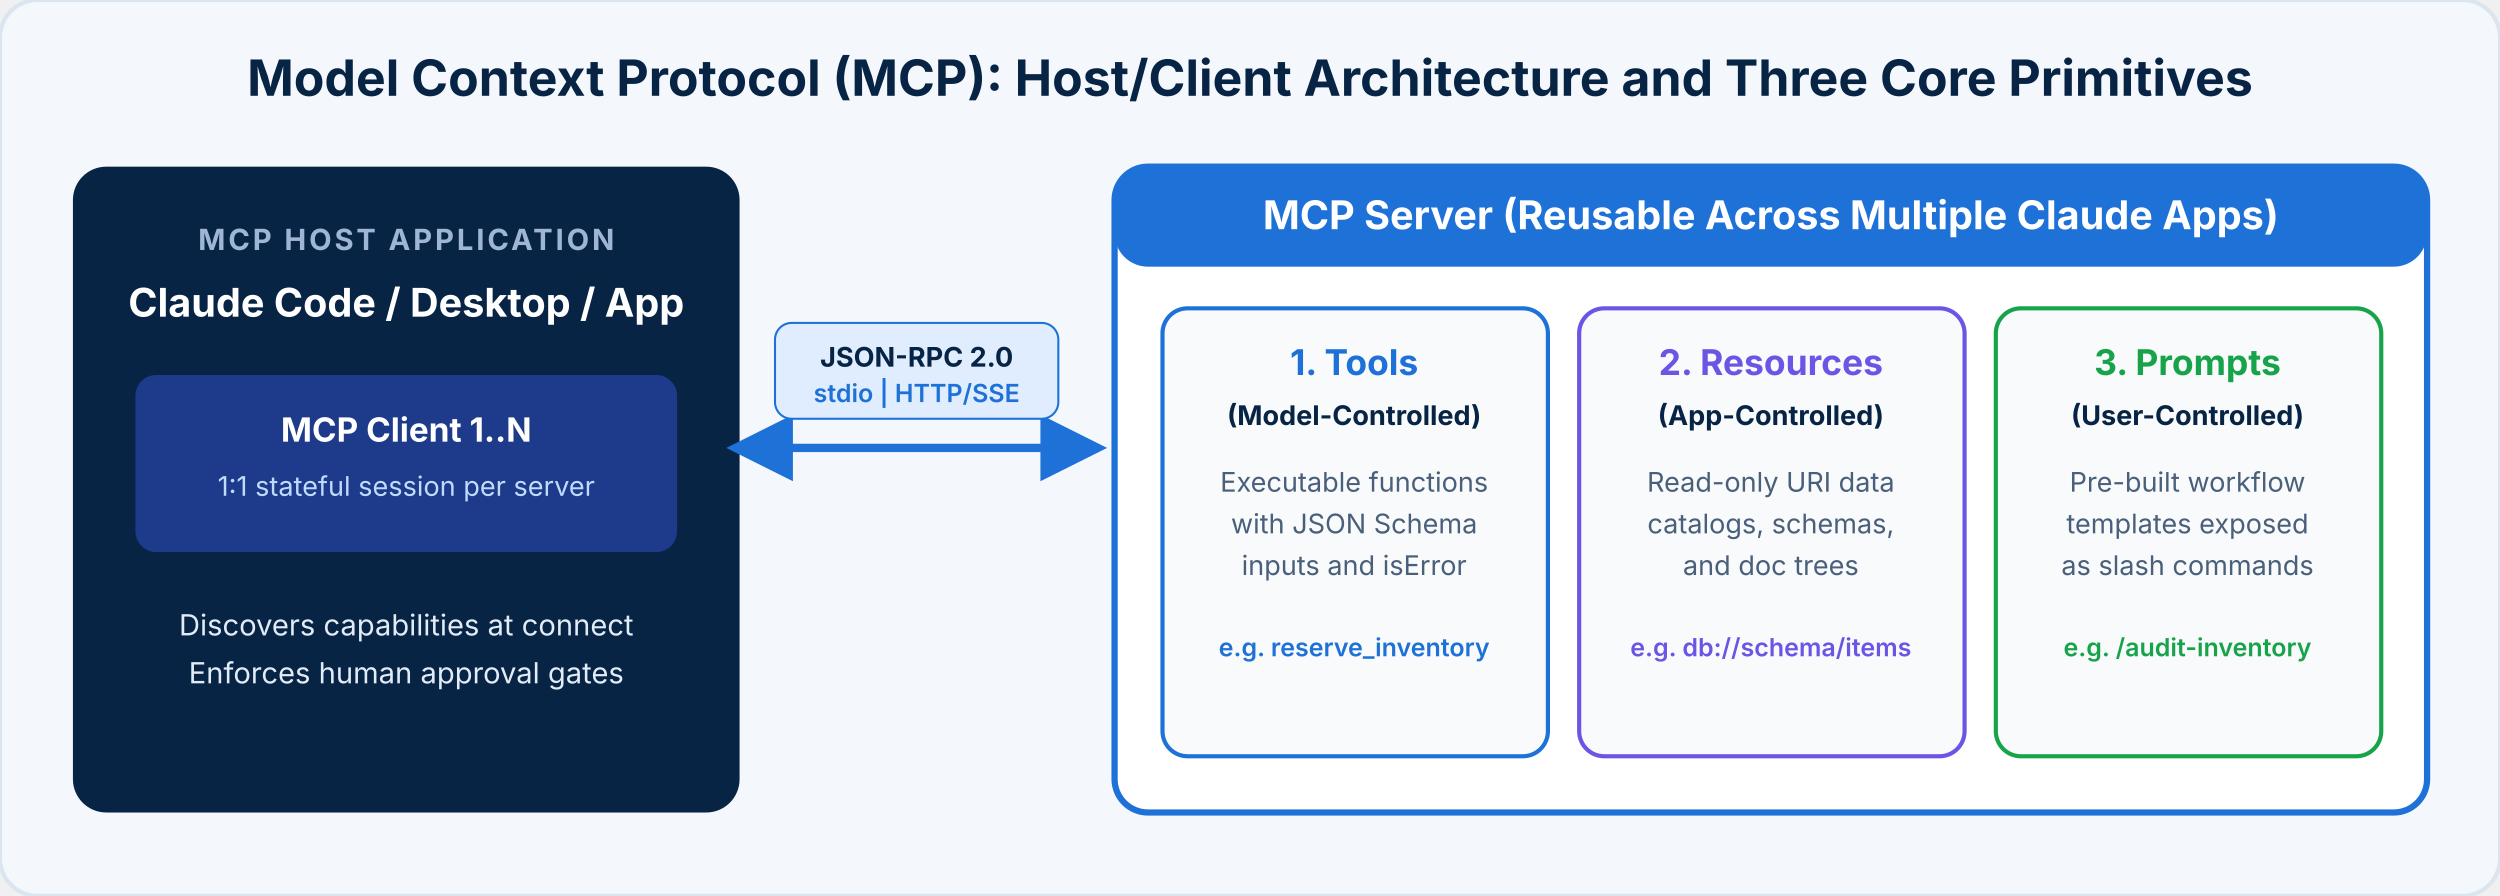
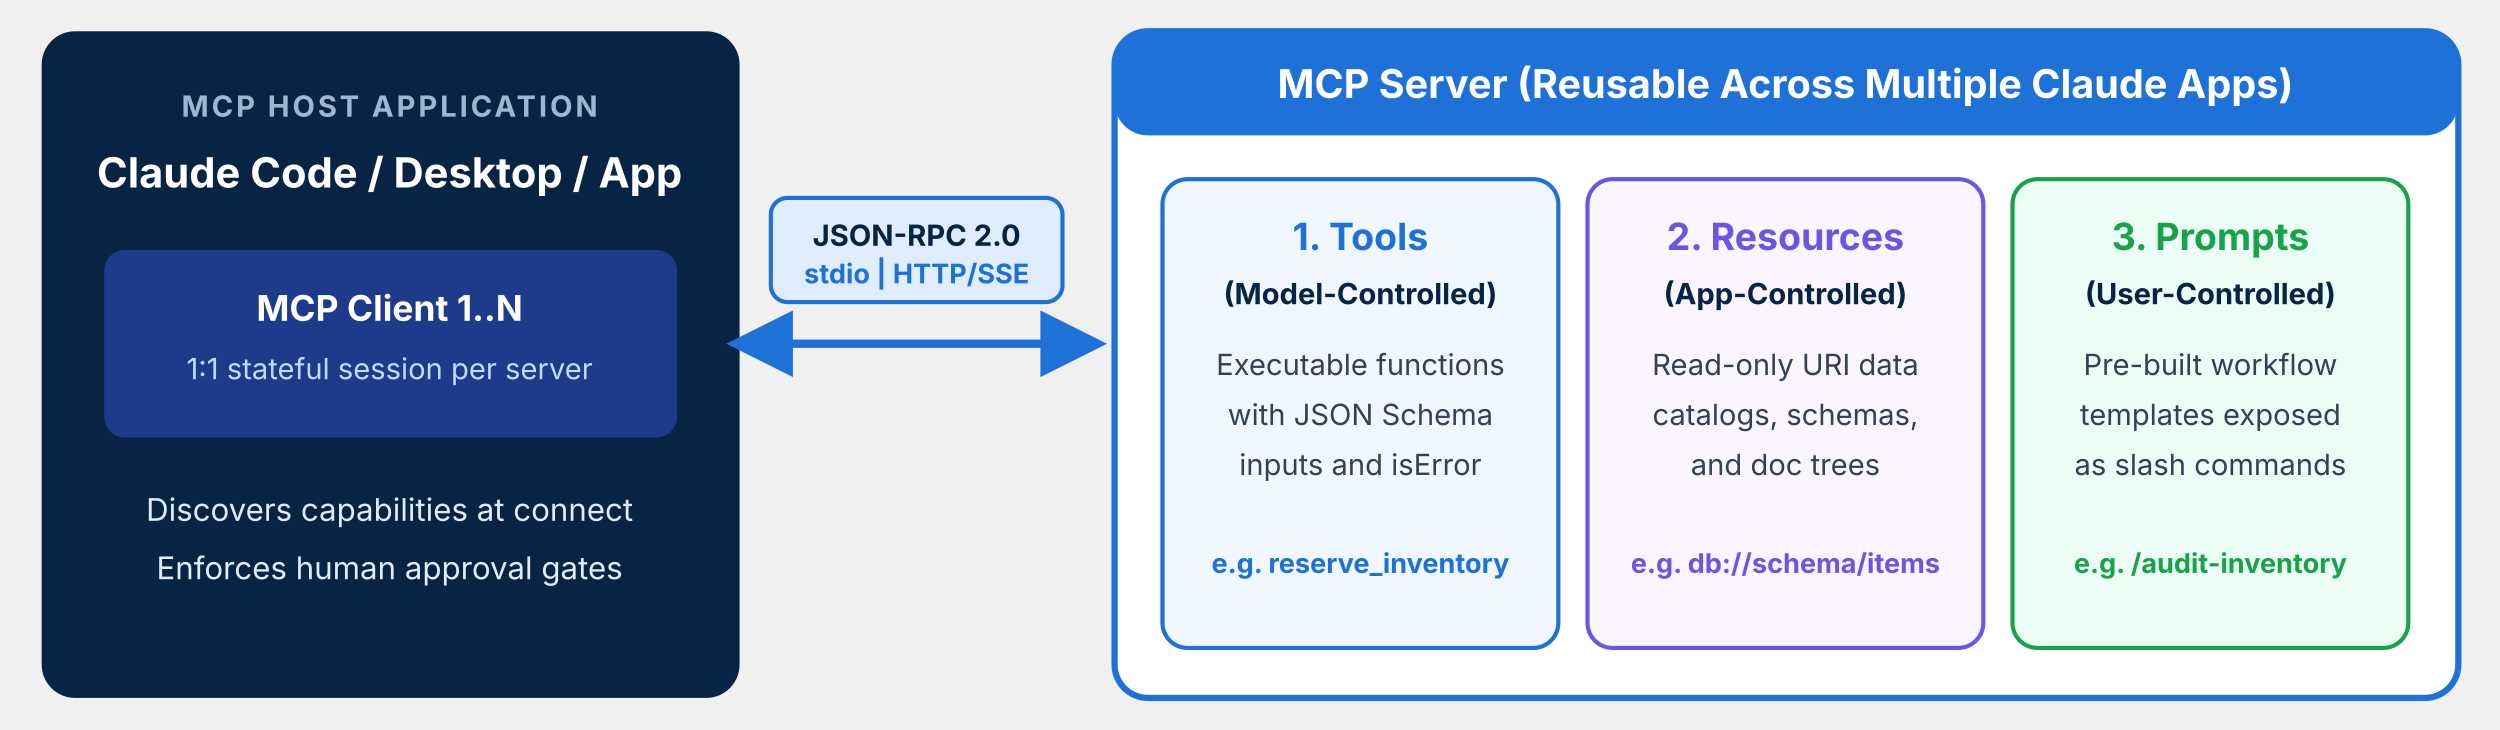
- <svg xmlns="http://www.w3.org/2000/svg" viewBox="0 0 1200 430" width="1200" height="430" role="img" aria-label="Model Context Protocol Architecture and Core Primitives">
+ <svg xmlns="http://www.w3.org/2000/svg" viewBox="0 0 1200 350" width="1200" height="350" role="img" aria-label="Model Context Protocol Architecture and Core Primitives">
  <defs>
    <marker id="arr-mcp" viewBox="0 0 10 10" refX="8" refY="5" markerWidth="8" markerHeight="8" orient="auto-start-reverse">
      <path d="M 0 0 L 10 5 L 0 10 z" fill="#1e71d6" />
    </marker>
  </defs>
-   <rect width="1200" height="430" rx="18" fill="#f4f8fc" stroke="#dbe5f0" stroke-width="2" />
-   <text x="600" y="46" text-anchor="middle" fill="#082445" font-family="Inter, system-ui, sans-serif" font-size="24" font-weight="700">Model Context Protocol (MCP): Host/Client Architecture and Three Core Primitives</text>
-   <rect x="35" y="80" width="320" height="310" rx="16" fill="#082445" />
-   <text x="195" y="120" text-anchor="middle" fill="#9eb6d4" font-family="Inter, system-ui, sans-serif" font-size="14" font-weight="700" letter-spacing="1.4">MCP HOST APPLICATION</text>
-   <text x="195" y="152" text-anchor="middle" fill="#ffffff" font-family="Inter, system-ui, sans-serif" font-size="19" font-weight="700">Claude Code / Desktop / App</text>
-   <rect x="65" y="180" width="260" height="85" rx="10" fill="#1e3a8a" />
-   <text x="195" y="212" text-anchor="middle" fill="#ffffff" font-family="Inter, system-ui, sans-serif" font-size="16" font-weight="700">MCP Client 1..N</text>
-   <text x="195" y="238" text-anchor="middle" fill="#bfdbfe" font-family="Inter, system-ui, sans-serif" font-size="13">1:1 stateful session per server</text>
-   <text x="195" y="305" text-anchor="middle" fill="#e2ecf7" font-family="Inter, system-ui, sans-serif" font-size="14">Discovers capabilities at connect</text>
-   <text x="195" y="328" text-anchor="middle" fill="#e2ecf7" font-family="Inter, system-ui, sans-serif" font-size="14">Enforces human approval gates</text>
-   <path d="M 355 215 H 525" stroke="#1e71d6" stroke-width="4" marker-end="url(#arr-mcp)" marker-start="url(#arr-mcp)" />
-   <rect x="372" y="155" width="136" height="46" rx="8" fill="#e0edff" stroke="#1e71d6" />
-   <text x="440" y="176" text-anchor="middle" fill="#082445" font-family="Inter, system-ui, sans-serif" font-size="13" font-weight="700">JSON-RPC 2.0</text>
-   <text x="440" y="193" text-anchor="middle" fill="#1e71d6" font-family="Inter, system-ui, sans-serif" font-size="12" font-weight="600">stdio | HTTP/SSE</text>
-   <rect x="535" y="80" width="630" height="310" rx="16" fill="#ffffff" stroke="#1e71d6" stroke-width="3" />
-   <rect x="535" y="80" width="630" height="48" rx="16" fill="#1e71d6" />
-   <text x="850" y="110" text-anchor="middle" fill="#ffffff" font-family="Inter, system-ui, sans-serif" font-size="19" font-weight="700">MCP Server (Reusable Across Multiple Claude Apps)</text>
-   <rect x="558" y="148" width="185" height="215" rx="12" fill="#f8fafc" stroke="#1e71d6" stroke-width="2" />
-   <text x="650" y="180" text-anchor="middle" fill="#1e71d6" font-family="Inter, system-ui, sans-serif" font-size="17" font-weight="700">1. Tools</text>
-   <text x="650" y="204" text-anchor="middle" fill="#082445" font-family="Inter, system-ui, sans-serif" font-size="13" font-weight="700">(Model-Controlled)</text>
-   <text x="650" y="236" text-anchor="middle" fill="#495f7a" font-family="Inter, system-ui, sans-serif" font-size="13">Executable functions</text>
-   <text x="650" y="256" text-anchor="middle" fill="#495f7a" font-family="Inter, system-ui, sans-serif" font-size="13">with JSON Schema</text>
-   <text x="650" y="276" text-anchor="middle" fill="#495f7a" font-family="Inter, system-ui, sans-serif" font-size="13">inputs and isError</text>
-   <text x="650" y="315" text-anchor="middle" fill="#1e71d6" font-family="Inter, system-ui, sans-serif" font-size="12" font-weight="600">e.g. reserve_inventory</text>
-   <rect x="758" y="148" width="185" height="215" rx="12" fill="#f8fafc" stroke="#6a55e4" stroke-width="2" />
-   <text x="850" y="180" text-anchor="middle" fill="#6a55e4" font-family="Inter, system-ui, sans-serif" font-size="17" font-weight="700">2. Resources</text>
-   <text x="850" y="204" text-anchor="middle" fill="#082445" font-family="Inter, system-ui, sans-serif" font-size="13" font-weight="700">(App-Controlled)</text>
-   <text x="850" y="236" text-anchor="middle" fill="#495f7a" font-family="Inter, system-ui, sans-serif" font-size="13">Read-only URI data</text>
-   <text x="850" y="256" text-anchor="middle" fill="#495f7a" font-family="Inter, system-ui, sans-serif" font-size="13">catalogs, schemas,</text>
-   <text x="850" y="276" text-anchor="middle" fill="#495f7a" font-family="Inter, system-ui, sans-serif" font-size="13">and doc trees</text>
-   <text x="850" y="315" text-anchor="middle" fill="#6a55e4" font-family="Inter, system-ui, sans-serif" font-size="12" font-weight="600">e.g. db://schema/items</text>
-   <rect x="958" y="148" width="185" height="215" rx="12" fill="#f8fafc" stroke="#16a34a" stroke-width="2" />
-   <text x="1050" y="180" text-anchor="middle" fill="#16a34a" font-family="Inter, system-ui, sans-serif" font-size="17" font-weight="700">3. Prompts</text>
-   <text x="1050" y="204" text-anchor="middle" fill="#082445" font-family="Inter, system-ui, sans-serif" font-size="13" font-weight="700">(User-Controlled)</text>
-   <text x="1050" y="236" text-anchor="middle" fill="#495f7a" font-family="Inter, system-ui, sans-serif" font-size="13">Pre-built workflow</text>
-   <text x="1050" y="256" text-anchor="middle" fill="#495f7a" font-family="Inter, system-ui, sans-serif" font-size="13">templates exposed</text>
-   <text x="1050" y="276" text-anchor="middle" fill="#495f7a" font-family="Inter, system-ui, sans-serif" font-size="13">as slash commands</text>
-   <text x="1050" y="315" text-anchor="middle" fill="#16a34a" font-family="Inter, system-ui, sans-serif" font-size="12" font-weight="600">e.g. /audit-inventory</text>
+   <rect x="20" y="15" width="335" height="320" rx="16" fill="#082445" />
+   <text x="187" y="56" text-anchor="middle" fill="#9eb6d4" font-family="Inter, system-ui, sans-serif" font-size="14" font-weight="700" letter-spacing="1.4">MCP HOST APPLICATION</text>
+   <text x="187" y="90" text-anchor="middle" fill="#ffffff" font-family="Inter, system-ui, sans-serif" font-size="20" font-weight="700">Claude Code / Desktop / App</text>
+   <rect x="50" y="120" width="275" height="90" rx="10" fill="#1e3a8a" />
+   <text x="187" y="154" text-anchor="middle" fill="#ffffff" font-family="Inter, system-ui, sans-serif" font-size="17" font-weight="700">MCP Client 1..N</text>
+   <text x="187" y="182" text-anchor="middle" fill="#bfdbfe" font-family="Inter, system-ui, sans-serif" font-size="14">1:1 stateful session per server</text>
+   <text x="187" y="250" text-anchor="middle" fill="#e2ecf7" font-family="Inter, system-ui, sans-serif" font-size="15">Discovers capabilities at connect</text>
+   <text x="187" y="278" text-anchor="middle" fill="#e2ecf7" font-family="Inter, system-ui, sans-serif" font-size="15">Enforces human approval gates</text>
+   <path d="M 355 165 H 525" stroke="#1e71d6" stroke-width="4" marker-end="url(#arr-mcp)" marker-start="url(#arr-mcp)" />
+   <rect x="370" y="95" width="140" height="50" rx="8" fill="#e0edff" stroke="#1e71d6" stroke-width="2" />
+   <text x="440" y="118" text-anchor="middle" fill="#082445" font-family="Inter, system-ui, sans-serif" font-size="14" font-weight="700">JSON-RPC 2.0</text>
+   <text x="440" y="136" text-anchor="middle" fill="#1e71d6" font-family="Inter, system-ui, sans-serif" font-size="13" font-weight="700">stdio | HTTP/SSE</text>
+   <rect x="535" y="15" width="645" height="320" rx="16" fill="#ffffff" stroke="#1e71d6" stroke-width="3" />
+   <rect x="535" y="15" width="645" height="50" rx="16" fill="#1e71d6" />
+   <text x="857" y="47" text-anchor="middle" fill="#ffffff" font-family="Inter, system-ui, sans-serif" font-size="19" font-weight="700">MCP Server (Reusable Across Multiple Claude Apps)</text>
+   <rect x="558" y="86" width="190" height="225" rx="12" fill="#f0f7ff" stroke="#1e71d6" stroke-width="2" />
+   <text x="653" y="120" text-anchor="middle" fill="#1e71d6" font-family="Inter, system-ui, sans-serif" font-size="18" font-weight="700">1. Tools</text>
+   <text x="653" y="146" text-anchor="middle" fill="#082445" font-family="Inter, system-ui, sans-serif" font-size="14" font-weight="700">(Model-Controlled)</text>
+   <text x="653" y="180" text-anchor="middle" fill="#334155" font-family="Inter, system-ui, sans-serif" font-size="14">Executable functions</text>
+   <text x="653" y="204" text-anchor="middle" fill="#334155" font-family="Inter, system-ui, sans-serif" font-size="14">with JSON Schema</text>
+   <text x="653" y="228" text-anchor="middle" fill="#334155" font-family="Inter, system-ui, sans-serif" font-size="14">inputs and isError</text>
+   <text x="653" y="275" text-anchor="middle" fill="#1e71d6" font-family="Inter, system-ui, sans-serif" font-size="13" font-weight="700">e.g. reserve_inventory</text>
+   <rect x="762" y="86" width="190" height="225" rx="12" fill="#faf5ff" stroke="#6a55e4" stroke-width="2" />
+   <text x="857" y="120" text-anchor="middle" fill="#6a55e4" font-family="Inter, system-ui, sans-serif" font-size="18" font-weight="700">2. Resources</text>
+   <text x="857" y="146" text-anchor="middle" fill="#082445" font-family="Inter, system-ui, sans-serif" font-size="14" font-weight="700">(App-Controlled)</text>
+   <text x="857" y="180" text-anchor="middle" fill="#334155" font-family="Inter, system-ui, sans-serif" font-size="14">Read-only URI data</text>
+   <text x="857" y="204" text-anchor="middle" fill="#334155" font-family="Inter, system-ui, sans-serif" font-size="14">catalogs, schemas,</text>
+   <text x="857" y="228" text-anchor="middle" fill="#334155" font-family="Inter, system-ui, sans-serif" font-size="14">and doc trees</text>
+   <text x="857" y="275" text-anchor="middle" fill="#6a55e4" font-family="Inter, system-ui, sans-serif" font-size="13" font-weight="700">e.g. db://schema/items</text>
+   <rect x="966" y="86" width="190" height="225" rx="12" fill="#ecfdf5" stroke="#16a34a" stroke-width="2" />
+   <text x="1061" y="120" text-anchor="middle" fill="#16a34a" font-family="Inter, system-ui, sans-serif" font-size="18" font-weight="700">3. Prompts</text>
+   <text x="1061" y="146" text-anchor="middle" fill="#082445" font-family="Inter, system-ui, sans-serif" font-size="14" font-weight="700">(User-Controlled)</text>
+   <text x="1061" y="180" text-anchor="middle" fill="#334155" font-family="Inter, system-ui, sans-serif" font-size="14">Pre-built workflow</text>
+   <text x="1061" y="204" text-anchor="middle" fill="#334155" font-family="Inter, system-ui, sans-serif" font-size="14">templates exposed</text>
+   <text x="1061" y="228" text-anchor="middle" fill="#334155" font-family="Inter, system-ui, sans-serif" font-size="14">as slash commands</text>
+   <text x="1061" y="275" text-anchor="middle" fill="#16a34a" font-family="Inter, system-ui, sans-serif" font-size="13" font-weight="700">e.g. /audit-inventory</text>
</svg>
